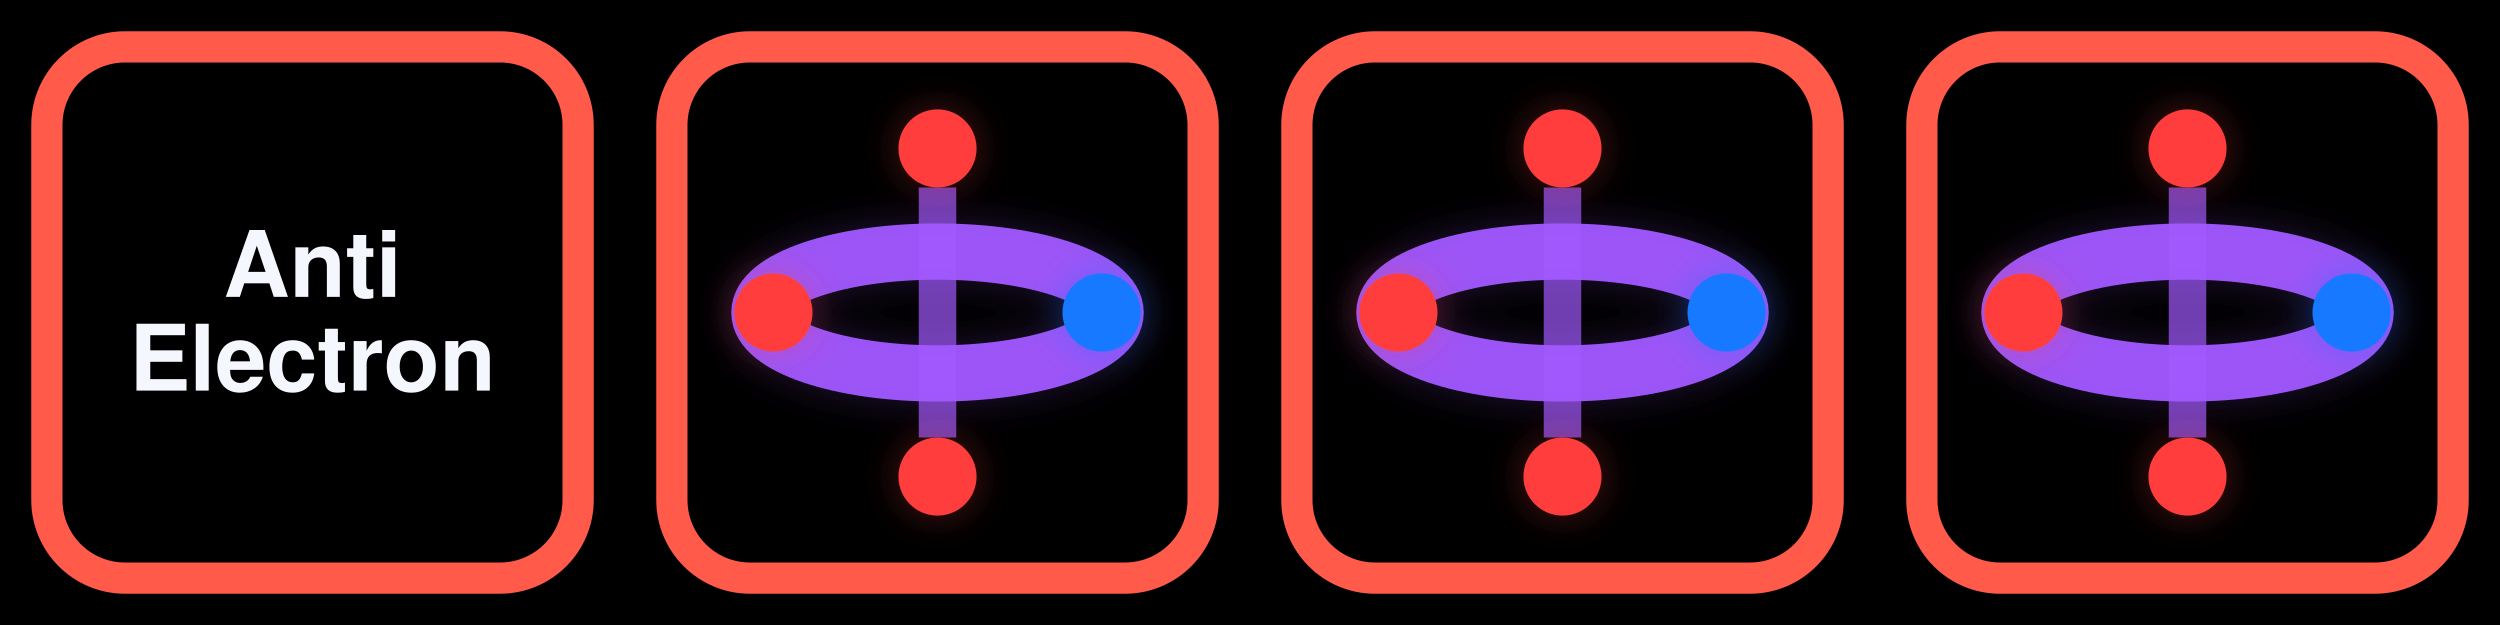
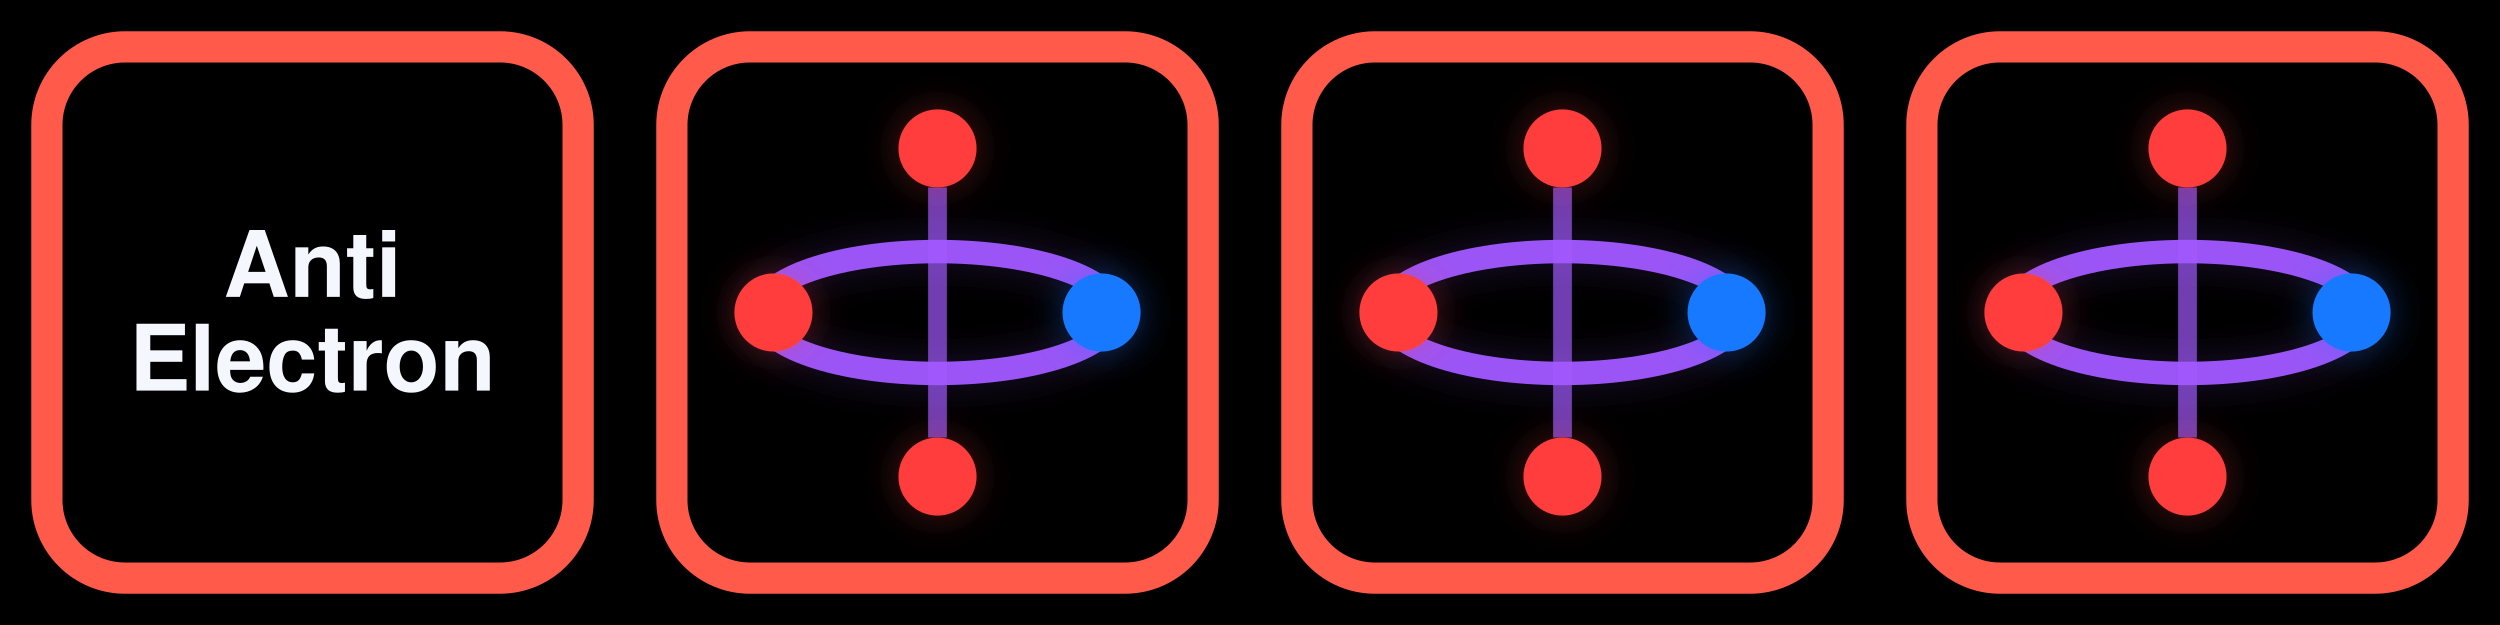
<svg xmlns="http://www.w3.org/2000/svg" viewBox="0 0 320 80" role="img" aria-labelledby="title desc">
  <g transform="translate(0.00 0.00)">
    <rect width="80" height="80" fill="#000000" />
    <rect x="6.00" y="6.00" width="68.00" height="68.00" rx="10.00" fill="none" stroke="#ff5a4a" stroke-width="4.00" />
    <text x="40.00" y="38.00" fill="#f5f7ff" font-family="'Helvetica Neue', Helvetica, Arial, sans-serif" font-size="11.75" font-weight="700" text-anchor="middle">Anti</text>
    <text x="40.00" y="50.00" fill="#f5f7ff" font-family="'Helvetica Neue', Helvetica, Arial, sans-serif" font-size="11.75" font-weight="700" text-anchor="middle">Electron</text>
  </g>
  <g transform="translate(80.00 0.00)">
    <rect width="80" height="80" fill="#000000" />
    <rect x="6.00" y="6.00" width="68.00" height="68.00" rx="10.00" fill="none" stroke="#ff5a4a" stroke-width="4.00" />
    <svg x="4.00" y="4.00" width="72.00" height="72.00" viewBox="0 0 120 120" aria-hidden="true">
-       <ellipse cx="60.00" cy="60.00" rx="38.00" ry="13.00" fill="none" stroke="rgba(162, 89, 255, 0.96)" stroke-width="7.20" vector-effect="non-scaling-stroke" style="filter:drop-shadow(0 0 4px rgba(162, 89, 255, 0.22))" />
-       <line x1="60.00" y1="33.33" x2="60.00" y2="86.67" fill="none" stroke="rgba(162, 89, 255, 0.82)" stroke-width="4.80" stroke-linecap="butt" vector-effect="non-scaling-stroke" opacity="0.84" />
+       <ellipse cx="60.00" cy="60.00" rx="38.00" ry="13.00" fill="none" stroke="rgba(162, 89, 255, 0.96)" stroke-width="5.00" style="filter:drop-shadow(0 0 4px rgba(162, 89, 255, 0.22))" />
+       <line x1="60.00" y1="33.33" x2="60.00" y2="86.67" fill="none" stroke="rgba(162, 89, 255, 0.82)" stroke-width="4.00" stroke-linecap="butt" opacity="0.84" />
      <circle cx="25.00" cy="60.00" r="8.33" fill="#ff3d3d" vector-effect="non-scaling-stroke" style="filter:drop-shadow(0 0 4px rgba(255, 61, 61, 0.32))" />
      <circle cx="95.00" cy="60.00" r="8.33" fill="#1879ff" vector-effect="non-scaling-stroke" style="filter:drop-shadow(0 0 4px rgba(24, 121, 255, 0.34))" />
      <circle cx="60.00" cy="25.00" r="8.33" fill="#ff3d3d" vector-effect="non-scaling-stroke" style="filter:drop-shadow(0 0 4px rgba(255, 61, 61, 0.32))" />
      <circle cx="60.00" cy="95.00" r="8.33" fill="#ff3d3d" vector-effect="non-scaling-stroke" style="filter:drop-shadow(0 0 4px rgba(255, 61, 61, 0.32))" />
    </svg>
  </g>
  <g transform="translate(160.00 0.00)">
    <rect width="80" height="80" fill="#000000" />
    <rect x="6.00" y="6.00" width="68.00" height="68.00" rx="10.00" fill="none" stroke="#ff5a4a" stroke-width="4.00" />
    <svg x="4.00" y="4.00" width="72.00" height="72.00" viewBox="0 0 120 120" aria-hidden="true">
-       <ellipse cx="60.00" cy="60.00" rx="38.00" ry="13.00" fill="none" stroke="rgba(162, 89, 255, 0.96)" stroke-width="7.20" vector-effect="non-scaling-stroke" style="filter:drop-shadow(0 0 4px rgba(162, 89, 255, 0.22))" />
-       <line x1="60.00" y1="33.33" x2="60.00" y2="86.67" fill="none" stroke="rgba(162, 89, 255, 0.82)" stroke-width="4.80" stroke-linecap="butt" vector-effect="non-scaling-stroke" opacity="0.84" />
+       <ellipse cx="60.00" cy="60.00" rx="38.00" ry="13.00" fill="none" stroke="rgba(162, 89, 255, 0.96)" stroke-width="5.00" style="filter:drop-shadow(0 0 4px rgba(162, 89, 255, 0.22))" />
+       <line x1="60.00" y1="33.33" x2="60.00" y2="86.67" fill="none" stroke="rgba(162, 89, 255, 0.82)" stroke-width="4.00" stroke-linecap="butt" opacity="0.84" />
      <circle cx="25.00" cy="60.00" r="8.33" fill="#ff3d3d" vector-effect="non-scaling-stroke" style="filter:drop-shadow(0 0 4px rgba(255, 61, 61, 0.32))" />
      <circle cx="95.00" cy="60.00" r="8.33" fill="#1879ff" vector-effect="non-scaling-stroke" style="filter:drop-shadow(0 0 4px rgba(24, 121, 255, 0.34))" />
      <circle cx="60.00" cy="25.00" r="8.33" fill="#ff3d3d" vector-effect="non-scaling-stroke" style="filter:drop-shadow(0 0 4px rgba(255, 61, 61, 0.32))" />
      <circle cx="60.00" cy="95.00" r="8.33" fill="#ff3d3d" vector-effect="non-scaling-stroke" style="filter:drop-shadow(0 0 4px rgba(255, 61, 61, 0.32))" />
    </svg>
  </g>
  <g transform="translate(240.00 0.00)">
    <rect width="80" height="80" fill="#000000" />
    <rect x="6.00" y="6.00" width="68.00" height="68.00" rx="10.00" fill="none" stroke="#ff5a4a" stroke-width="4.00" />
    <svg x="4.00" y="4.00" width="72.00" height="72.00" viewBox="0 0 120 120" aria-hidden="true">
-       <ellipse cx="60.00" cy="60.00" rx="38.00" ry="13.00" fill="none" stroke="rgba(162, 89, 255, 0.96)" stroke-width="7.20" vector-effect="non-scaling-stroke" style="filter:drop-shadow(0 0 4px rgba(162, 89, 255, 0.22))" />
-       <line x1="60.00" y1="33.33" x2="60.00" y2="86.67" fill="none" stroke="rgba(162, 89, 255, 0.82)" stroke-width="4.80" stroke-linecap="butt" vector-effect="non-scaling-stroke" opacity="0.84" />
+       <ellipse cx="60.00" cy="60.00" rx="38.00" ry="13.00" fill="none" stroke="rgba(162, 89, 255, 0.96)" stroke-width="5.00" style="filter:drop-shadow(0 0 4px rgba(162, 89, 255, 0.22))" />
+       <line x1="60.00" y1="33.33" x2="60.00" y2="86.67" fill="none" stroke="rgba(162, 89, 255, 0.82)" stroke-width="4.00" stroke-linecap="butt" opacity="0.84" />
      <circle cx="25.00" cy="60.00" r="8.33" fill="#ff3d3d" vector-effect="non-scaling-stroke" style="filter:drop-shadow(0 0 4px rgba(255, 61, 61, 0.32))" />
      <circle cx="95.00" cy="60.00" r="8.33" fill="#1879ff" vector-effect="non-scaling-stroke" style="filter:drop-shadow(0 0 4px rgba(24, 121, 255, 0.34))" />
      <circle cx="60.00" cy="25.00" r="8.33" fill="#ff3d3d" vector-effect="non-scaling-stroke" style="filter:drop-shadow(0 0 4px rgba(255, 61, 61, 0.32))" />
      <circle cx="60.00" cy="95.00" r="8.33" fill="#ff3d3d" vector-effect="non-scaling-stroke" style="filter:drop-shadow(0 0 4px rgba(255, 61, 61, 0.32))" />
    </svg>
  </g>
</svg>
